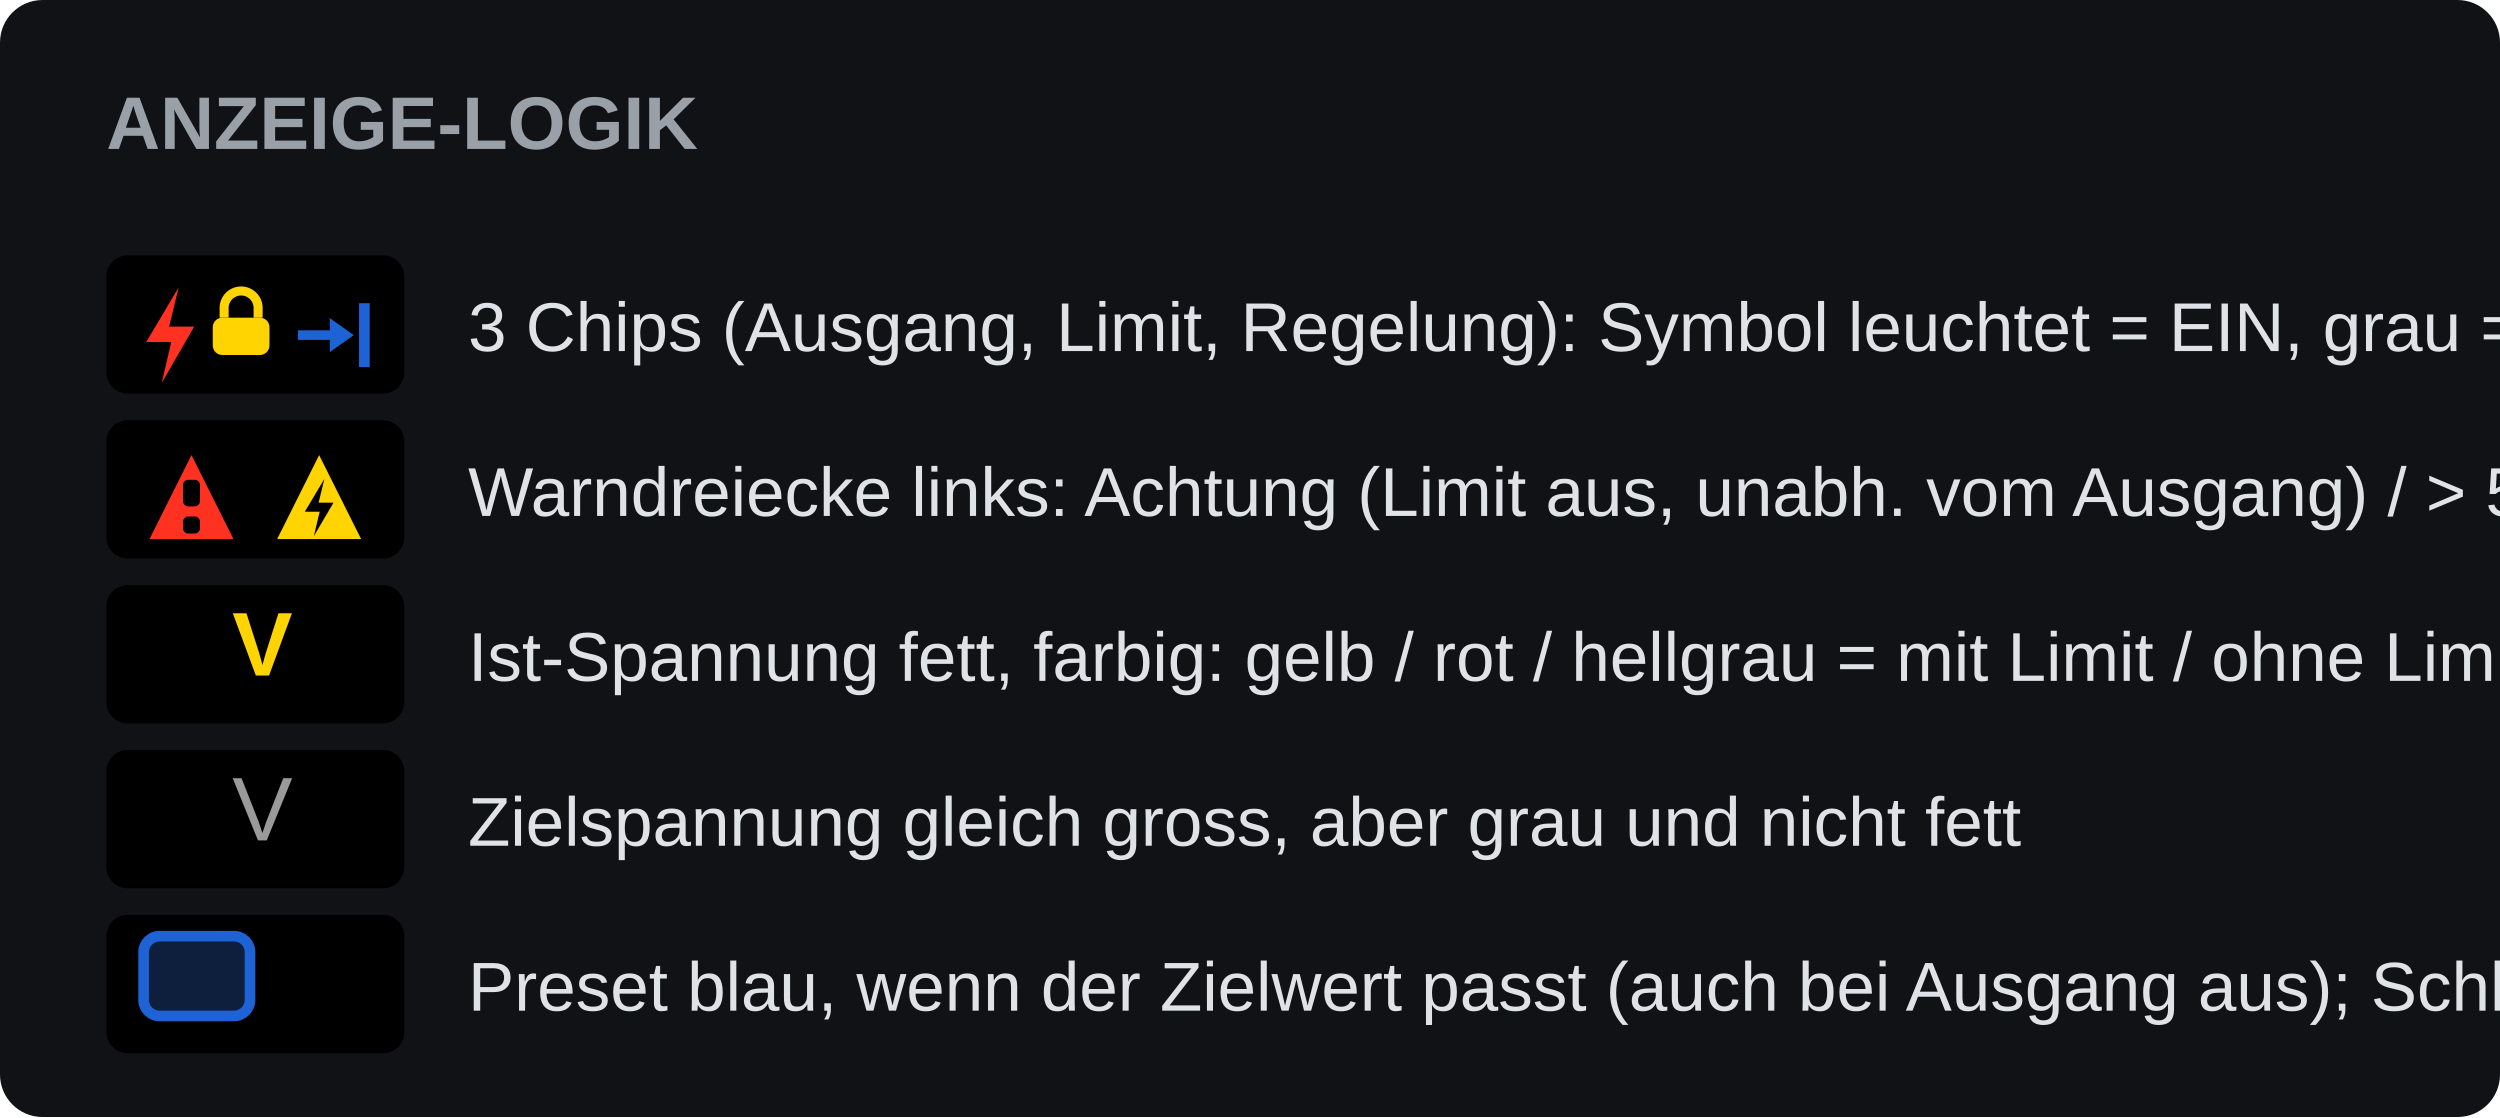
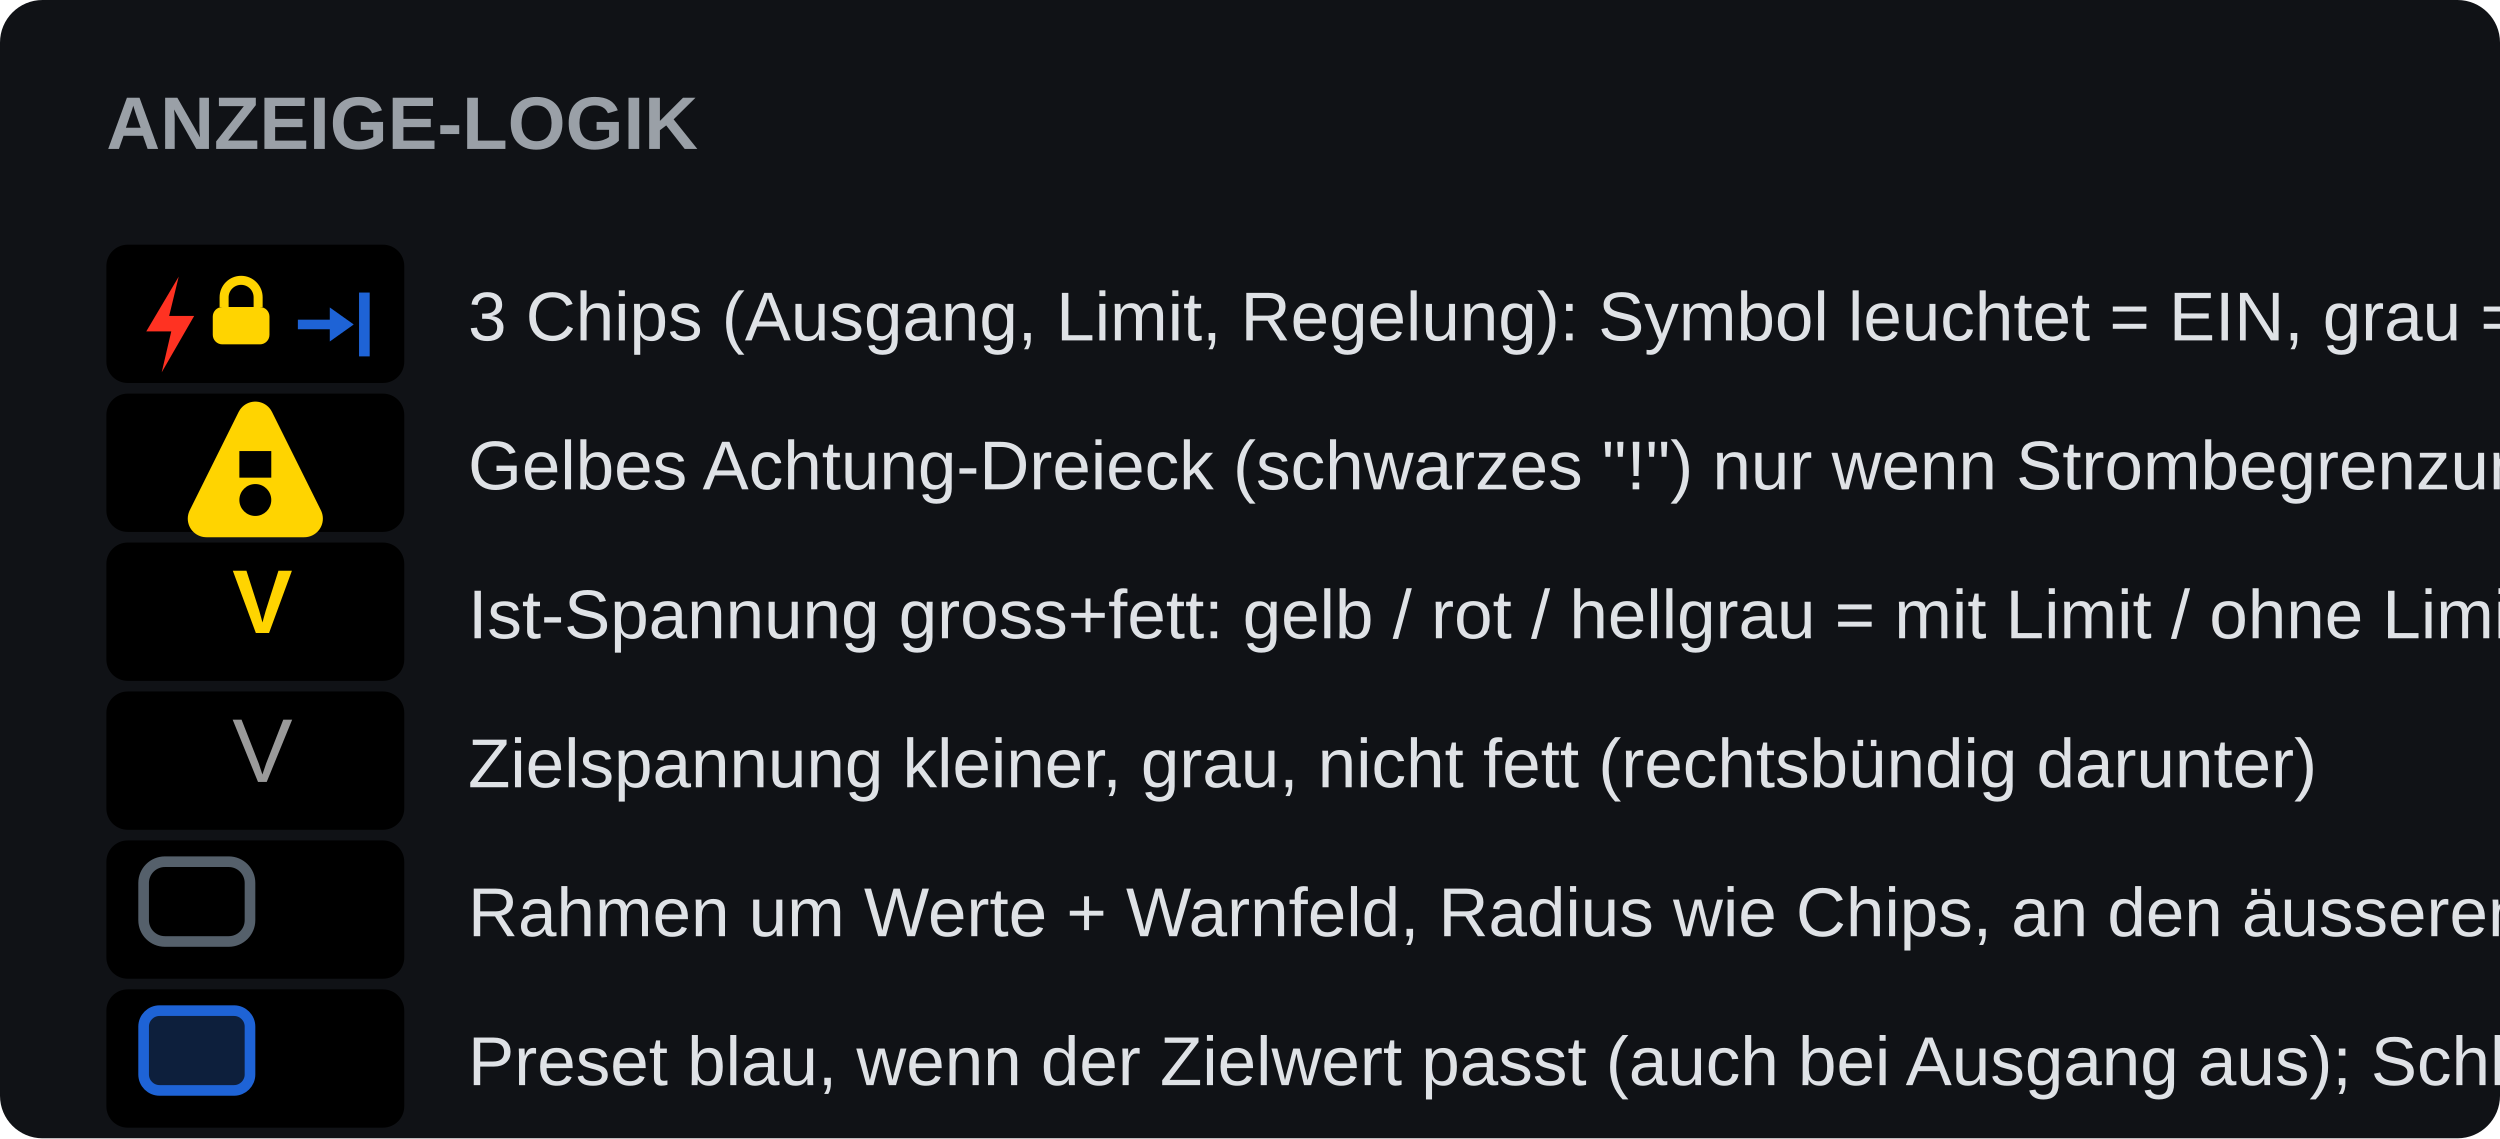
- <svg xmlns="http://www.w3.org/2000/svg" width="470" height="210" viewBox="0 0 470 210" role="img">
-   <rect width="470" height="210" rx="8" fill="#101216" />
+ <svg xmlns="http://www.w3.org/2000/svg" width="470" height="214" viewBox="0 0 470 214" role="img">
+   <rect width="470" height="214" rx="8" fill="#101216" />
  <text x="20" y="28" font-size="14" fill="#9aa0a7" font-family="'Segoe UI',Arial,sans-serif" font-weight="700" text-anchor="start">ANZEIGE-LOGIK</text>
-   <rect x="20" y="48" width="56" height="26" rx="4" fill="#000" />
-   <g transform="translate(20,48)">
+   <rect x="20" y="46" width="56" height="26" rx="4" fill="#000" />
+   <g transform="translate(20,46)">
    <polygon points="13.6,6.0 7.5,16.3 12.2,16.3 10.4,24.0 16.5,13.4 11.8,13.4" fill="#FF3222" />
    <rect x="20" y="11.72" width="10.66" height="7.02" rx="1.8" fill="#FFD400" />
    <path d="M 22.132 11.72 v-1.82 a 3.198 3.198 0 0 1 6.396 0 v 1.82" fill="none" stroke="#FFD400" stroke-width="1.7" />
    <line x1="36" y1="15" x2="45" y2="15" stroke="#1E63D6" stroke-width="1.8" />
    <path d="M 42 11.8 L 46.5 15 L 42 18.2 Z" fill="#1E63D6" />
    <line x1="48.5" y1="9" x2="48.5" y2="21" stroke="#1E63D6" stroke-width="2" />
  </g>
-   <text x="88" y="66" font-size="13" fill="#dfe2e6" font-family="'Segoe UI',Arial,sans-serif" font-weight="400" text-anchor="start">3 Chips (Ausgang, Limit, Regelung): Symbol leuchtet = EIN, grau = AUS</text>
-   <rect x="20" y="79" width="56" height="26" rx="4" fill="#000" />
-   <g transform="translate(20,79)">
-     <polygon points="16,6.0 24.3,22.6 7.7,22.6" fill="#FF3222" stroke="#000" stroke-width="0.5" />
-     <rect x="14.4" y="11.2" width="3.2" height="5.0" rx="1" fill="#000" />
-     <rect x="14.4" y="18.1" width="3.2" height="3.2" rx="1" fill="#000" />
-     <polygon points="40,6.0 48.3,22.6 31.7,22.6" fill="#FFD400" stroke="#000" stroke-width="0.5" />
-     <polygon points="41.0,11.0 37.3,17.2 40.1,17.2 39.0,21.8 42.7,15.5 39.9,15.5" fill="#000" />
+   <text x="88" y="64" font-size="13" fill="#dfe2e6" font-family="'Segoe UI',Arial,sans-serif" font-weight="400" text-anchor="start">3 Chips (Ausgang, Limit, Regelung): Symbol leuchtet = EIN, grau = AUS</text>
+   <rect x="20" y="74" width="56" height="26" rx="4" fill="#000" />
+   <g transform="translate(20,74)">
+     <polygon points="28,5.0 37.2,23.5 18.8,23.5" fill="#FFD400" stroke="#FFD400" stroke-width="7" stroke-linejoin="round" />
+     <rect x="25" y="10.8" width="6" height="5.0" fill="#000" />
+     <circle cx="28" cy="20.0" r="3" fill="#000" />
  </g>
-   <text x="88" y="97" font-size="13" fill="#dfe2e6" font-family="'Segoe UI',Arial,sans-serif" font-weight="400" text-anchor="start">Warndreiecke links: Achtung (Limit aus, unabh. vom Ausgang) / &gt; 50 V, aktiv pulsierend</text>
-   <rect x="20" y="110" width="56" height="26" rx="4" fill="#000" />
-   <g transform="translate(20,110)">
+   <text x="88" y="92" font-size="13" fill="#dfe2e6" font-family="'Segoe UI',Arial,sans-serif" font-weight="400" text-anchor="start">Gelbes Achtung-Dreieck (schwarzes "!") nur wenn Strombegrenzung AUS — blinkt hart</text>
+   <rect x="20" y="102" width="56" height="26" rx="4" fill="#000" />
+   <g transform="translate(20,102)">
    <text x="35" y="17" font-size="17" fill="#FFD400" font-family="'Segoe UI',Arial,sans-serif" font-weight="800" text-anchor="end">V</text>
  </g>
-   <text x="88" y="128" font-size="13" fill="#dfe2e6" font-family="'Segoe UI',Arial,sans-serif" font-weight="400" text-anchor="start">Ist-Spannung fett, farbig: gelb / rot / hellgrau = mit Limit / ohne Limit / Ausgang aus</text>
-   <rect x="20" y="141" width="56" height="26" rx="4" fill="#000" />
-   <g transform="translate(20,141)">
+   <text x="88" y="120" font-size="13" fill="#dfe2e6" font-family="'Segoe UI',Arial,sans-serif" font-weight="400" text-anchor="start">Ist-Spannung gross+fett: gelb / rot / hellgrau = mit Limit / ohne Limit / Ausgang aus</text>
+   <rect x="20" y="130" width="56" height="26" rx="4" fill="#000" />
+   <g transform="translate(20,130)">
    <text x="35" y="17" font-size="17" fill="#9A9A9A" font-family="'Segoe UI',Arial,sans-serif" font-weight="400" text-anchor="end">V</text>
  </g>
-   <text x="88" y="159" font-size="13" fill="#dfe2e6" font-family="'Segoe UI',Arial,sans-serif" font-weight="400" text-anchor="start">Zielspannung gleich gross, aber grau und nicht fett</text>
-   <rect x="20" y="172" width="56" height="26" rx="4" fill="#000" />
-   <g transform="translate(20,172)">
+   <text x="88" y="148" font-size="13" fill="#dfe2e6" font-family="'Segoe UI',Arial,sans-serif" font-weight="400" text-anchor="start">Zielspannung kleiner, grau, nicht fett (rechtsbündig darunter)</text>
+   <rect x="20" y="158" width="56" height="26" rx="4" fill="#000" />
+   <g transform="translate(20,158)">
+     <rect x="7" y="4" width="20" height="15" rx="4" fill="none" stroke="#55606b" stroke-width="2" />
+   </g>
+   <text x="88" y="176" font-size="13" fill="#dfe2e6" font-family="'Segoe UI',Arial,sans-serif" font-weight="400" text-anchor="start">Rahmen um Werte + Warnfeld, Radius wie Chips, an den äusseren Chips ausgerichtet</text>
+   <rect x="20" y="186" width="56" height="26" rx="4" fill="#000" />
+   <g transform="translate(20,186)">
    <rect x="7" y="4" width="20" height="15" rx="3" fill="#0d1f3c" stroke="#1E63D6" stroke-width="2" />
  </g>
-   <text x="88" y="190" font-size="13" fill="#dfe2e6" font-family="'Segoe UI',Arial,sans-serif" font-weight="400" text-anchor="start">Preset blau, wenn der Zielwert passt (auch bei Ausgang aus); Schloss, wenn Regelung haelt</text>
+   <text x="88" y="204" font-size="13" fill="#dfe2e6" font-family="'Segoe UI',Arial,sans-serif" font-weight="400" text-anchor="start">Preset blau, wenn der Zielwert passt (auch bei Ausgang aus); Schloss = Regelung haelt</text>
</svg>
